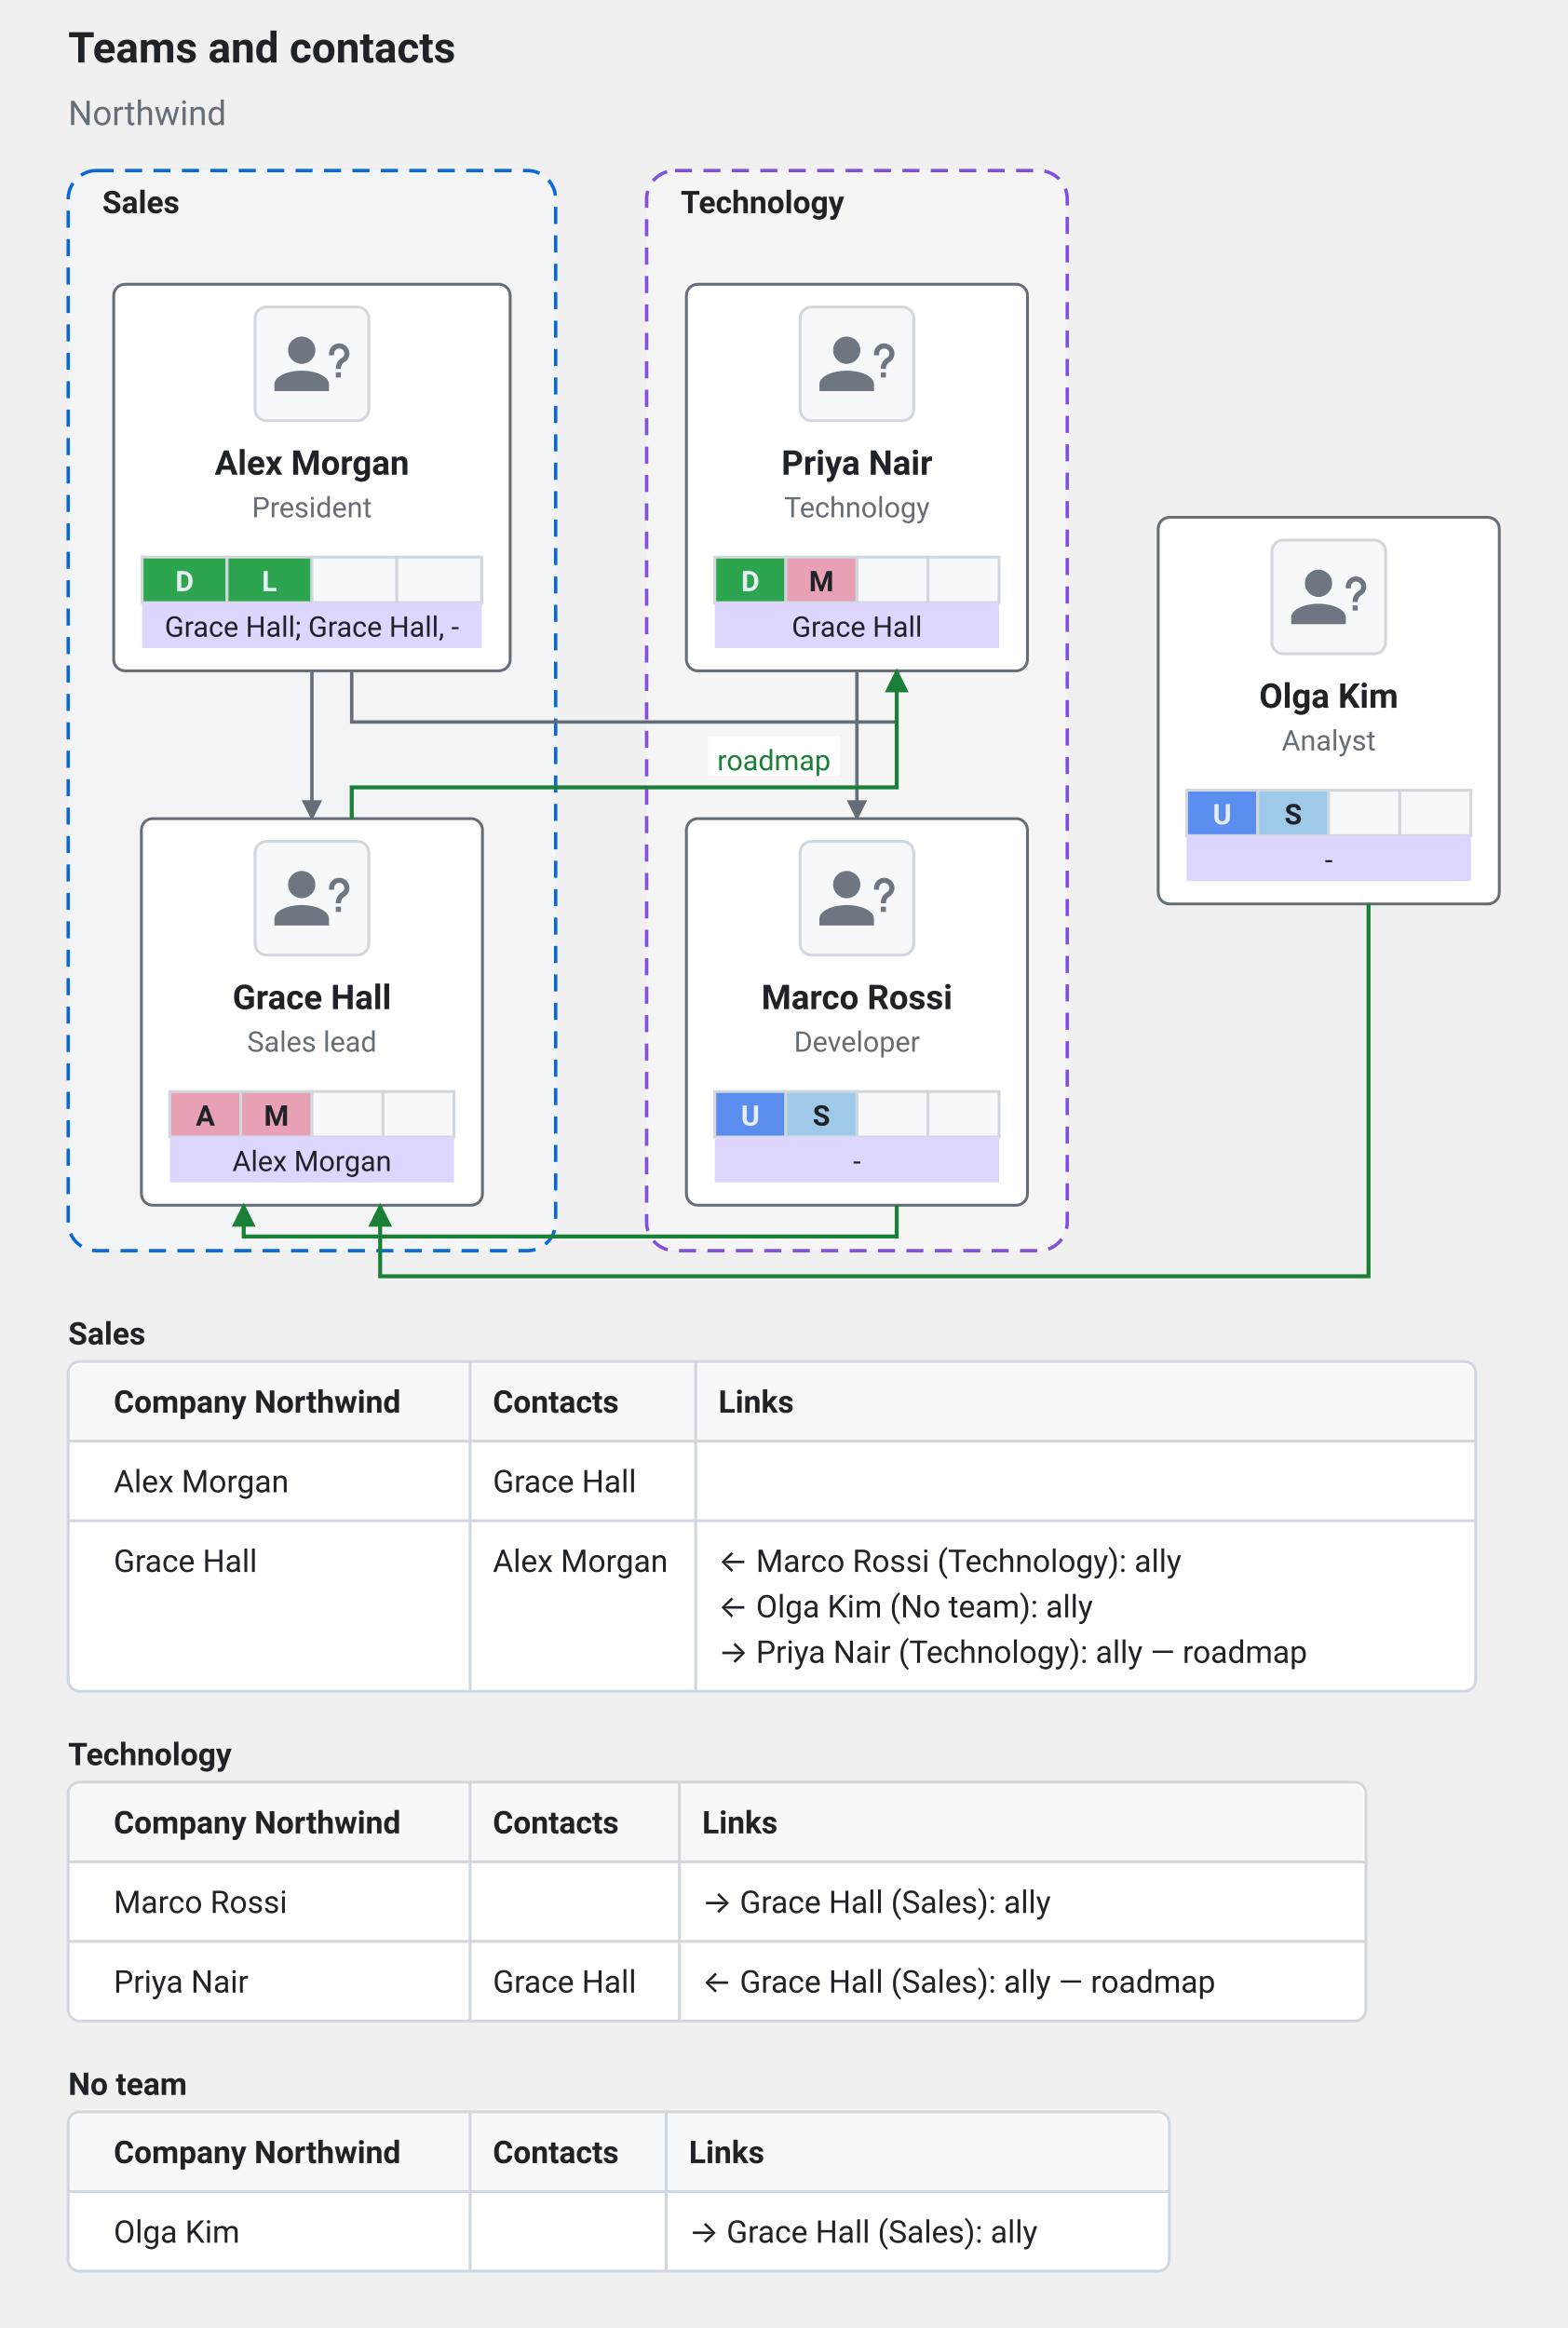
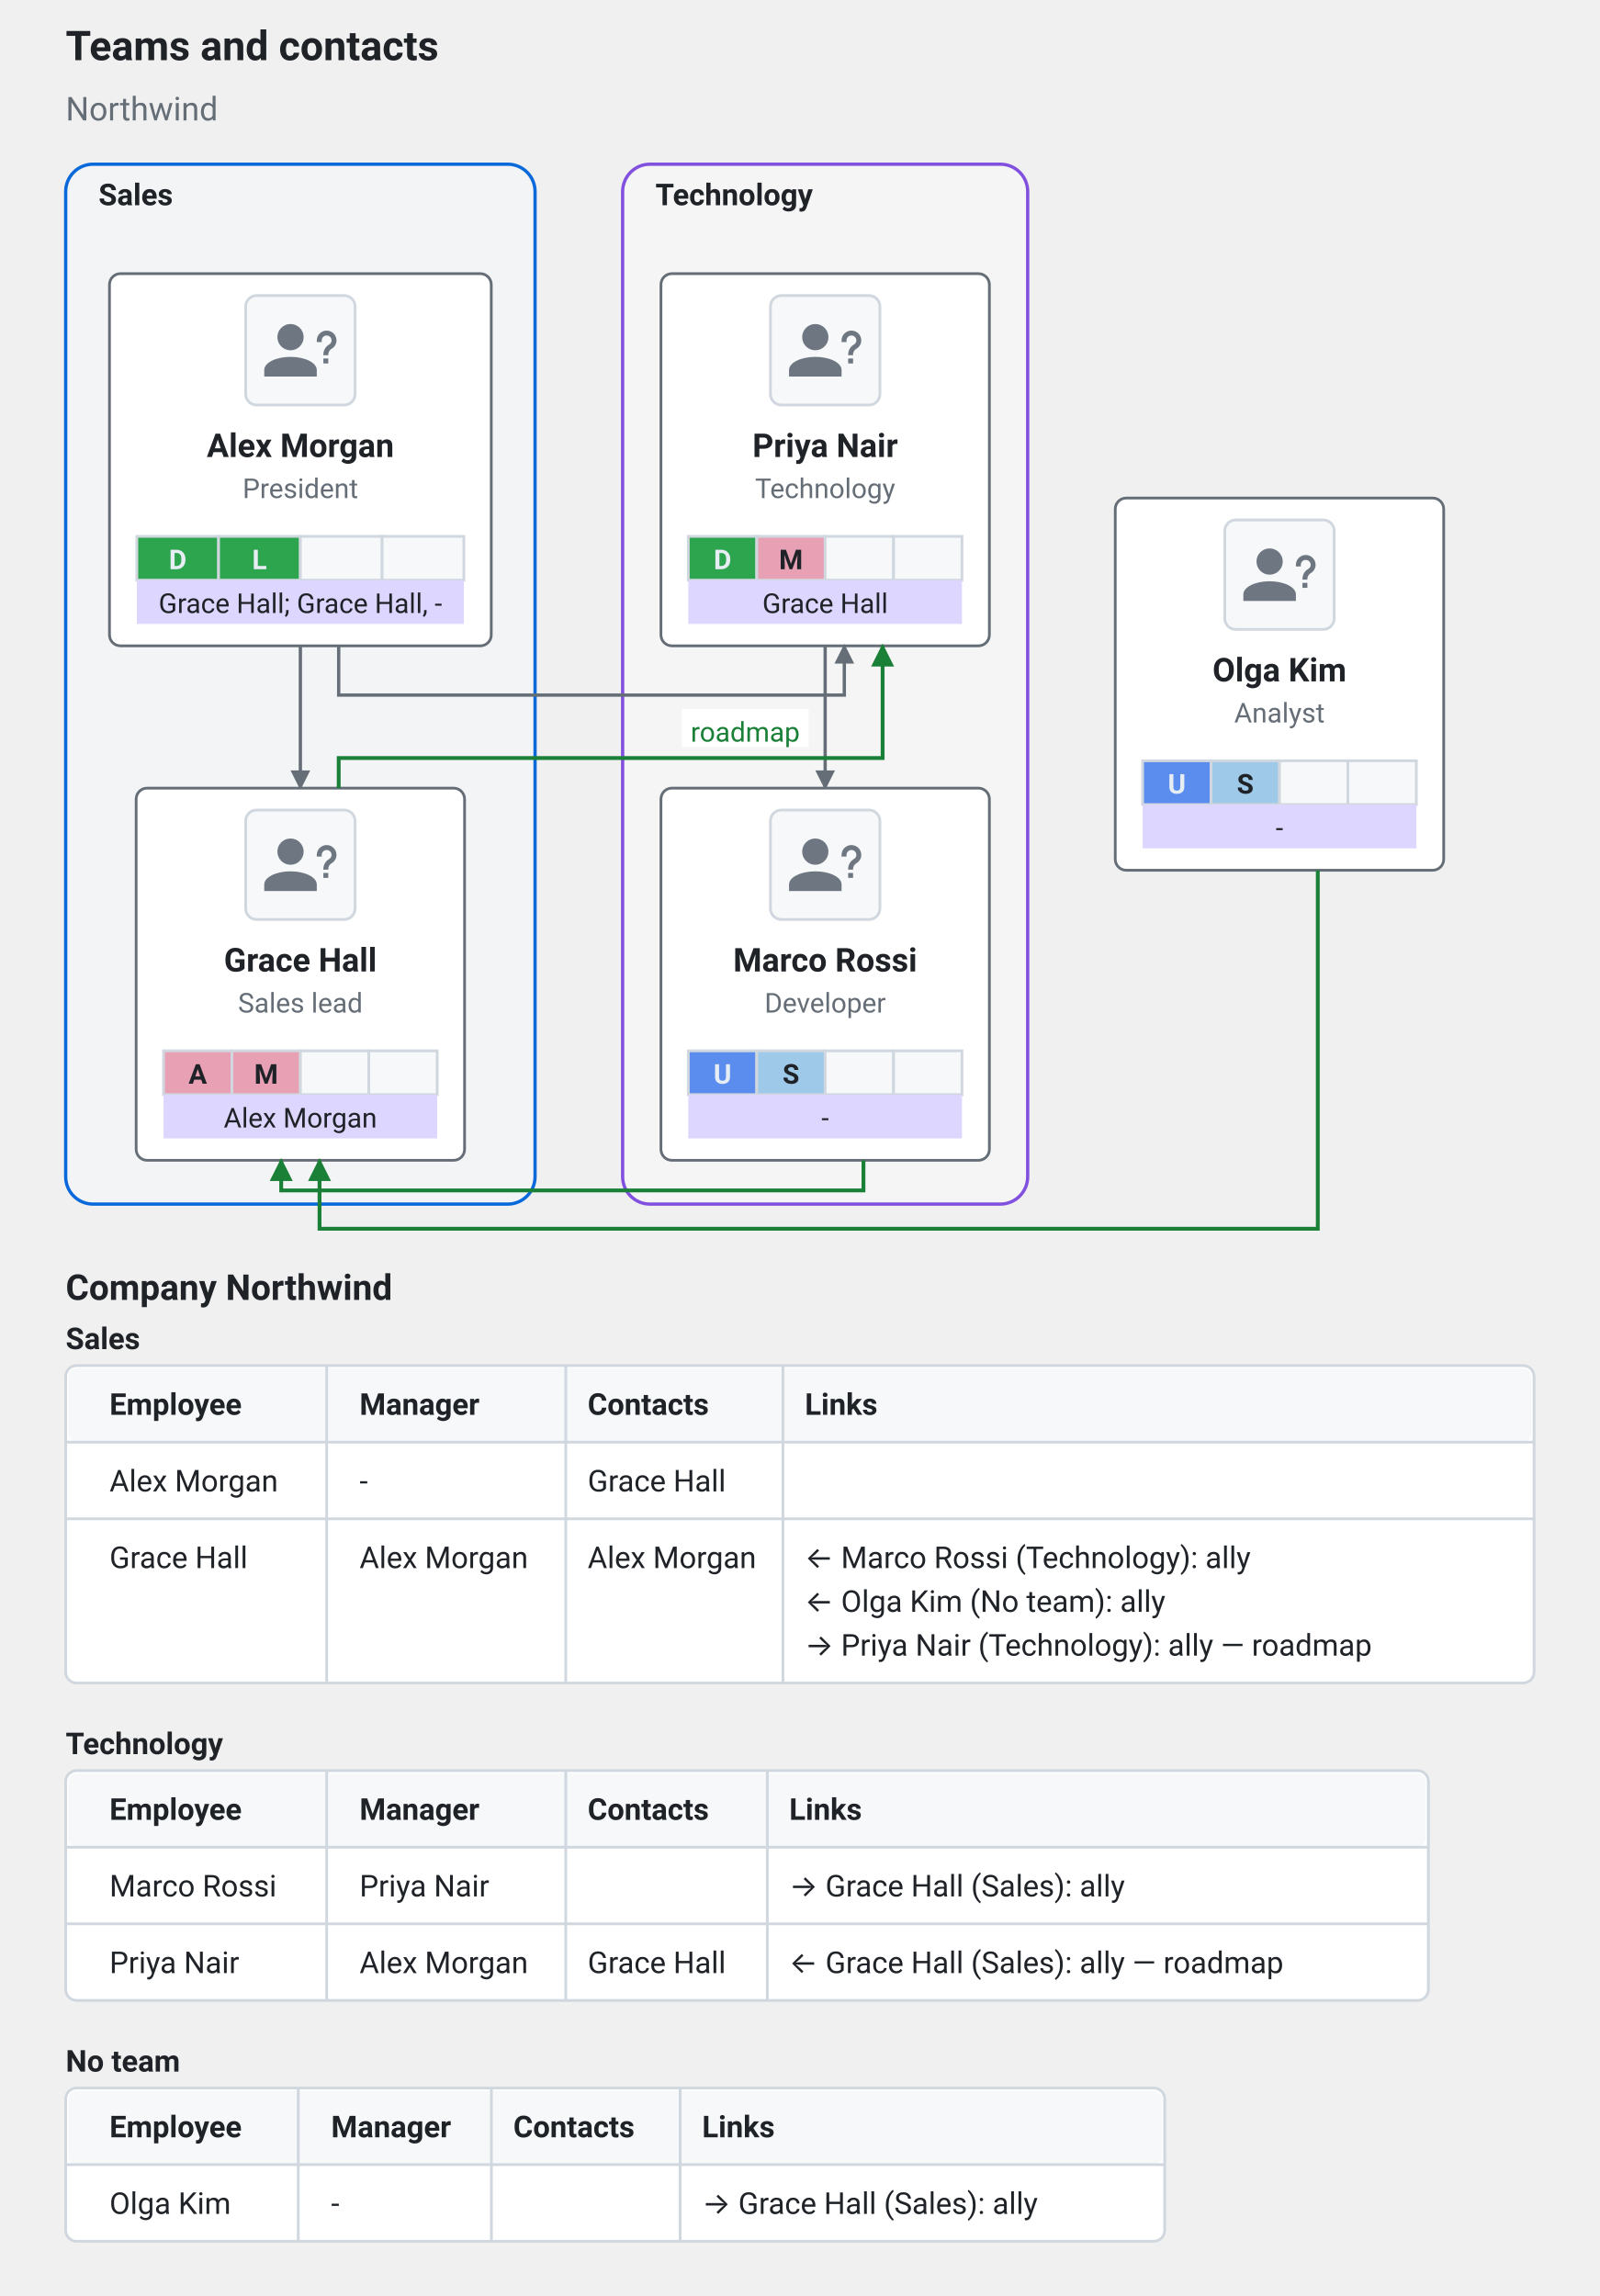
- <svg xmlns="http://www.w3.org/2000/svg" viewBox="0 0 551.5 819" width="551.5" height="819" role="img" font-family="system-ui, -apple-system, &quot;Segoe UI&quot;, Roboto, sans-serif">
+ <svg xmlns="http://www.w3.org/2000/svg" viewBox="0 0 584.52 839" width="584.52" height="839" role="img" font-family="system-ui, -apple-system, &quot;Segoe UI&quot;, Roboto, sans-serif">
  <text x="24" y="22" fill="#1f2328" font-size="15" text-anchor="start" font-weight="700">Teams and contacts</text>
  <text x="24" y="44" fill="#656d76" font-size="12" text-anchor="start">Northwind</text>
-   <text x="24" y="473" fill="#1f2328" font-size="11" text-anchor="start" font-weight="700" data-comms-team="powermap">Sales</text>
-   <rect x="24" y="479" width="495.2" height="116" fill="#ffffff" stroke="#d0d7de" stroke-width="1" rx="4" data-comms="powermap" />
-   <rect x="25" y="480" width="493.2" height="27" fill="#f6f8fa" rx="3" data-comms-header="powermap" />
-   <text x="40" y="497" fill="#1f2328" font-size="11" text-anchor="start" font-weight="700">Company Northwind</text>
-   <text x="173.4" y="497" fill="#1f2328" font-size="11" text-anchor="start" font-weight="700">Contacts</text>
-   <text x="252.76" y="497" fill="#1f2328" font-size="11" text-anchor="start" font-weight="700">Links</text>
-   <line x1="165.4" y1="479" x2="165.4" y2="595" stroke="#d0d7de" stroke-width="1" />
-   <line x1="244.76" y1="479" x2="244.76" y2="595" stroke="#d0d7de" stroke-width="1" />
-   <line x1="24" y1="507" x2="519.2" y2="507" stroke="#d0d7de" stroke-width="1" />
-   <text x="40" y="525" fill="#1f2328" font-size="11" text-anchor="start">Alex Morgan</text>
-   <text x="173.4" y="525" fill="#1f2328" font-size="11" text-anchor="start">Grace Hall</text>
-   <line x1="24" y1="535" x2="519.2" y2="535" stroke="#d0d7de" stroke-width="1" />
-   <text x="40" y="553" fill="#1f2328" font-size="11" text-anchor="start">Grace Hall</text>
-   <text x="173.4" y="553" fill="#1f2328" font-size="11" text-anchor="start">Alex Morgan</text>
-   <text x="252.76" y="553" fill="#1f2328" font-size="11" text-anchor="start">← Marco Rossi (Technology): ally</text>
-   <text x="252.76" y="569" fill="#1f2328" font-size="11" text-anchor="start">← Olga Kim (No team): ally</text>
-   <text x="252.76" y="585" fill="#1f2328" font-size="11" text-anchor="start">→ Priya Nair (Technology): ally — roadmap</text>
-   <text x="24" y="621" fill="#1f2328" font-size="11" text-anchor="start" font-weight="700" data-comms-team="powermap">Technology</text>
-   <rect x="24" y="627" width="456.59" height="84" fill="#ffffff" stroke="#d0d7de" stroke-width="1" rx="4" data-comms="powermap" />
-   <rect x="25" y="628" width="454.59" height="27" fill="#f6f8fa" rx="3" data-comms-header="powermap" />
-   <text x="40" y="645" fill="#1f2328" font-size="11" text-anchor="start" font-weight="700">Company Northwind</text>
-   <text x="173.4" y="645" fill="#1f2328" font-size="11" text-anchor="start" font-weight="700">Contacts</text>
-   <text x="247.04" y="645" fill="#1f2328" font-size="11" text-anchor="start" font-weight="700">Links</text>
-   <line x1="165.4" y1="627" x2="165.4" y2="711" stroke="#d0d7de" stroke-width="1" />
-   <line x1="239.04" y1="627" x2="239.04" y2="711" stroke="#d0d7de" stroke-width="1" />
-   <line x1="24" y1="655" x2="480.59" y2="655" stroke="#d0d7de" stroke-width="1" />
-   <text x="40" y="673" fill="#1f2328" font-size="11" text-anchor="start">Marco Rossi</text>
-   <text x="247.04" y="673" fill="#1f2328" font-size="11" text-anchor="start">→ Grace Hall (Sales): ally</text>
-   <line x1="24" y1="683" x2="480.59" y2="683" stroke="#d0d7de" stroke-width="1" />
-   <text x="40" y="701" fill="#1f2328" font-size="11" text-anchor="start">Priya Nair</text>
-   <text x="173.4" y="701" fill="#1f2328" font-size="11" text-anchor="start">Grace Hall</text>
-   <text x="247.04" y="701" fill="#1f2328" font-size="11" text-anchor="start">← Grace Hall (Sales): ally — roadmap</text>
-   <text x="24" y="737" fill="#1f2328" font-size="11" text-anchor="start" font-weight="700" data-comms-team="powermap">No team</text>
-   <rect x="24" y="743" width="387.41" height="56" fill="#ffffff" stroke="#d0d7de" stroke-width="1" rx="4" data-comms="powermap" />
-   <rect x="25" y="744" width="385.41" height="27" fill="#f6f8fa" rx="3" data-comms-header="powermap" />
-   <text x="40" y="761" fill="#1f2328" font-size="11" text-anchor="start" font-weight="700">Company Northwind</text>
-   <text x="173.4" y="761" fill="#1f2328" font-size="11" text-anchor="start" font-weight="700">Contacts</text>
-   <text x="242.38" y="761" fill="#1f2328" font-size="11" text-anchor="start" font-weight="700">Links</text>
-   <line x1="165.4" y1="743" x2="165.4" y2="799" stroke="#d0d7de" stroke-width="1" />
-   <line x1="234.38" y1="743" x2="234.38" y2="799" stroke="#d0d7de" stroke-width="1" />
-   <line x1="24" y1="771" x2="411.41" y2="771" stroke="#d0d7de" stroke-width="1" />
-   <text x="40" y="789" fill="#1f2328" font-size="11" text-anchor="start">Olga Kim</text>
-   <text x="242.38" y="789" fill="#1f2328" font-size="11" text-anchor="start">→ Grace Hall (Sales): ally</text>
+   <text x="24" y="475" fill="#1f2328" font-size="13" text-anchor="start" font-weight="700" data-comms-title="powermap">Company Northwind</text>
+   <text x="24" y="493" fill="#1f2328" font-size="11" text-anchor="start" font-weight="700" data-comms-team="powermap">Sales</text>
+   <rect x="24" y="499" width="536.52" height="116" fill="#ffffff" stroke="#d0d7de" stroke-width="1" rx="4" data-comms="powermap" />
+   <rect x="25" y="500" width="534.52" height="27" fill="#f6f8fa" rx="3" data-comms-header="powermap" />
+   <text x="40" y="517" fill="#1f2328" font-size="11" text-anchor="start" font-weight="700">Employee</text>
+   <text x="131.36" y="517" fill="#1f2328" font-size="11" text-anchor="start" font-weight="700">Manager</text>
+   <text x="214.72" y="517" fill="#1f2328" font-size="11" text-anchor="start" font-weight="700">Contacts</text>
+   <text x="294.08" y="517" fill="#1f2328" font-size="11" text-anchor="start" font-weight="700">Links</text>
+   <line x1="119.36" y1="499" x2="119.36" y2="615" stroke="#d0d7de" stroke-width="1" />
+   <line x1="206.72" y1="499" x2="206.72" y2="615" stroke="#d0d7de" stroke-width="1" />
+   <line x1="286.08" y1="499" x2="286.08" y2="615" stroke="#d0d7de" stroke-width="1" />
+   <line x1="24" y1="527" x2="560.52" y2="527" stroke="#d0d7de" stroke-width="1" />
+   <text x="40" y="545" fill="#1f2328" font-size="11" text-anchor="start">Alex Morgan</text>
+   <text x="131.36" y="545" fill="#1f2328" font-size="11" text-anchor="start">-</text>
+   <text x="214.72" y="545" fill="#1f2328" font-size="11" text-anchor="start">Grace Hall</text>
+   <line x1="24" y1="555" x2="560.52" y2="555" stroke="#d0d7de" stroke-width="1" />
+   <text x="40" y="573" fill="#1f2328" font-size="11" text-anchor="start">Grace Hall</text>
+   <text x="131.36" y="573" fill="#1f2328" font-size="11" text-anchor="start">Alex Morgan</text>
+   <text x="214.72" y="573" fill="#1f2328" font-size="11" text-anchor="start">Alex Morgan</text>
+   <text x="294.08" y="573" fill="#1f2328" font-size="11" text-anchor="start">← Marco Rossi (Technology): ally</text>
+   <text x="294.08" y="589" fill="#1f2328" font-size="11" text-anchor="start">← Olga Kim (No team): ally</text>
+   <text x="294.08" y="605" fill="#1f2328" font-size="11" text-anchor="start">→ Priya Nair (Technology): ally — roadmap</text>
+   <text x="24" y="641" fill="#1f2328" font-size="11" text-anchor="start" font-weight="700" data-comms-team="powermap">Technology</text>
+   <rect x="24" y="647" width="497.91" height="84" fill="#ffffff" stroke="#d0d7de" stroke-width="1" rx="4" data-comms="powermap" />
+   <rect x="25" y="648" width="495.91" height="27" fill="#f6f8fa" rx="3" data-comms-header="powermap" />
+   <text x="40" y="665" fill="#1f2328" font-size="11" text-anchor="start" font-weight="700">Employee</text>
+   <text x="131.36" y="665" fill="#1f2328" font-size="11" text-anchor="start" font-weight="700">Manager</text>
+   <text x="214.72" y="665" fill="#1f2328" font-size="11" text-anchor="start" font-weight="700">Contacts</text>
+   <text x="288.36" y="665" fill="#1f2328" font-size="11" text-anchor="start" font-weight="700">Links</text>
+   <line x1="119.36" y1="647" x2="119.36" y2="731" stroke="#d0d7de" stroke-width="1" />
+   <line x1="206.72" y1="647" x2="206.72" y2="731" stroke="#d0d7de" stroke-width="1" />
+   <line x1="280.36" y1="647" x2="280.36" y2="731" stroke="#d0d7de" stroke-width="1" />
+   <line x1="24" y1="675" x2="521.91" y2="675" stroke="#d0d7de" stroke-width="1" />
+   <text x="40" y="693" fill="#1f2328" font-size="11" text-anchor="start">Marco Rossi</text>
+   <text x="131.36" y="693" fill="#1f2328" font-size="11" text-anchor="start">Priya Nair</text>
+   <text x="288.36" y="693" fill="#1f2328" font-size="11" text-anchor="start">→ Grace Hall (Sales): ally</text>
+   <line x1="24" y1="703" x2="521.91" y2="703" stroke="#d0d7de" stroke-width="1" />
+   <text x="40" y="721" fill="#1f2328" font-size="11" text-anchor="start">Priya Nair</text>
+   <text x="131.36" y="721" fill="#1f2328" font-size="11" text-anchor="start">Alex Morgan</text>
+   <text x="214.72" y="721" fill="#1f2328" font-size="11" text-anchor="start">Grace Hall</text>
+   <text x="288.36" y="721" fill="#1f2328" font-size="11" text-anchor="start">← Grace Hall (Sales): ally — roadmap</text>
+   <text x="24" y="757" fill="#1f2328" font-size="11" text-anchor="start" font-weight="700" data-comms-team="powermap">No team</text>
+   <rect x="24" y="763" width="401.56" height="56" fill="#ffffff" stroke="#d0d7de" stroke-width="1" rx="4" data-comms="powermap" />
+   <rect x="25" y="764" width="399.56" height="27" fill="#f6f8fa" rx="3" data-comms-header="powermap" />
+   <text x="40" y="781" fill="#1f2328" font-size="11" text-anchor="start" font-weight="700">Employee</text>
+   <text x="120.98" y="781" fill="#1f2328" font-size="11" text-anchor="start" font-weight="700">Manager</text>
+   <text x="187.55" y="781" fill="#1f2328" font-size="11" text-anchor="start" font-weight="700">Contacts</text>
+   <text x="256.52" y="781" fill="#1f2328" font-size="11" text-anchor="start" font-weight="700">Links</text>
+   <line x1="108.98" y1="763" x2="108.98" y2="819" stroke="#d0d7de" stroke-width="1" />
+   <line x1="179.55" y1="763" x2="179.55" y2="819" stroke="#d0d7de" stroke-width="1" />
+   <line x1="248.52" y1="763" x2="248.52" y2="819" stroke="#d0d7de" stroke-width="1" />
+   <line x1="24" y1="791" x2="425.56" y2="791" stroke="#d0d7de" stroke-width="1" />
+   <text x="40" y="809" fill="#1f2328" font-size="11" text-anchor="start">Olga Kim</text>
+   <text x="120.98" y="809" fill="#1f2328" font-size="11" text-anchor="start">-</text>
+   <text x="256.52" y="809" fill="#1f2328" font-size="11" text-anchor="start">→ Grace Hall (Sales): ally</text>
  <defs>
    <marker id="ext-pm-report" viewBox="0 0 10 10" refX="9" refY="5" markerWidth="6" markerHeight="6" orient="auto-start-reverse">
      <path d="M 0 0 L 10 5 L 0 10 z" fill="#656d76" />
    </marker>
  </defs>
-   <rect x="24" y="60" width="171.5" height="380" rx="10" ry="10" fill="#f6f8fa" fill-opacity="0.55" stroke="#0969da" stroke-width="1.2" stroke-dasharray="6 4" data-team="powermap" data-team-id="sales" />
+   <rect x="24" y="60" width="171.5" height="380" rx="10" ry="10" fill="#f6f8fa" fill-opacity="0.55" stroke="#0969da" stroke-width="1.2" data-team="powermap" data-team-id="sales" />
  <text x="36" y="75" fill="#1f2328" font-size="11" text-anchor="start" font-weight="600" data-team-label="1">Sales</text>
-   <rect x="227.5" y="60" width="148" height="380" rx="10" ry="10" fill="#ffffff" fill-opacity="0.35" stroke="#8250df" stroke-width="1.2" stroke-dasharray="6 4" data-team="powermap" data-team-id="tech" />
+   <rect x="227.5" y="60" width="148" height="380" rx="10" ry="10" fill="#ffffff" fill-opacity="0.35" stroke="#8250df" stroke-width="1.2" data-team="powermap" data-team-id="tech" />
  <text x="239.5" y="75" fill="#1f2328" font-size="11" text-anchor="start" font-weight="600" data-team-label="1">Technology</text>
  <path d="M 109.75 236 L 109.75 262 L 109.75 262 L 109.75 288" fill="none" stroke="#656d76" stroke-width="1.2" marker-end="url(#ext-pm-report)" />
  <path d="M 301.5 236 L 301.5 262 L 301.5 262 L 301.5 288" fill="none" stroke="#656d76" stroke-width="1.2" marker-end="url(#ext-pm-report)" />
  <rect x="40" y="100" width="139.5" height="136" fill="#ffffff" stroke="#656d76" stroke-width="1" rx="4" />
  <rect x="89.75" y="108" width="40" height="40" fill="#f6f8fa" stroke="#d0d7de" stroke-width="1" rx="4" />
  <g data-avatar="?" transform="translate(95.35 113.6) scale(1.2)">
    <path d="M13 8a4 4 0 0 1-4 4a4 4 0 0 1-4-4a4 4 0 0 1 4-4a4 4 0 0 1 4 4m4 10v2H1v-2c0-2.21 3.58-4 8-4s8 1.79 8 4m3.5-3.5V16H19v-1.5zm-2-5H17V9a3 3 0 0 1 3-3a3 3 0 0 1 3 3c0 .97-.5 1.88-1.29 2.41l-.3.19c-.57.4-.91 1.01-.91 1.7v.2H19v-.2c0-1.19.6-2.3 1.59-2.95l.29-.19c.39-.26.62-.69.62-1.16A1.5 1.5 0 0 0 20 7.5A1.5 1.5 0 0 0 18.5 9z" fill="#6e7781" />
  </g>
  <text x="109.75" y="167" fill="#1f2328" font-size="12" text-anchor="middle" font-weight="700">Alex Morgan</text>
  <text x="109.75" y="182" fill="#656d76" font-size="10" text-anchor="middle">President</text>
  <rect x="50" y="196" width="29.87" height="16" fill="#2da44e" stroke="#d0d7de" />
  <text x="64.94" y="208" fill="#e6edf3" font-size="10" text-anchor="middle" font-weight="700">D</text>
  <rect x="79.87" y="196" width="29.87" height="16" fill="#2da44e" stroke="#d0d7de" />
  <text x="94.81" y="208" fill="#e6edf3" font-size="10" text-anchor="middle" font-weight="700">L</text>
  <rect x="109.75" y="196" width="29.87" height="16" fill="#f6f8fa" stroke="#d0d7de" />
  <rect x="139.62" y="196" width="29.87" height="16" fill="#f6f8fa" stroke="#d0d7de" />
  <rect x="50" y="212" width="119.5" height="16" fill="#ddd6fe" />
  <text x="109.75" y="224" fill="#1f2328" font-size="10" text-anchor="middle">Grace Hall; Grace Hall, -</text>
  <rect x="49.75" y="288" width="120" height="136" fill="#ffffff" stroke="#656d76" stroke-width="1" rx="4" />
  <rect x="89.75" y="296" width="40" height="40" fill="#f6f8fa" stroke="#d0d7de" stroke-width="1" rx="4" />
  <g data-avatar="?" transform="translate(95.35 301.6) scale(1.2)">
    <path d="M13 8a4 4 0 0 1-4 4a4 4 0 0 1-4-4a4 4 0 0 1 4-4a4 4 0 0 1 4 4m4 10v2H1v-2c0-2.21 3.58-4 8-4s8 1.79 8 4m3.5-3.5V16H19v-1.5zm-2-5H17V9a3 3 0 0 1 3-3a3 3 0 0 1 3 3c0 .97-.5 1.88-1.29 2.41l-.3.19c-.57.4-.91 1.01-.91 1.7v.2H19v-.2c0-1.19.6-2.3 1.59-2.95l.29-.19c.39-.26.62-.69.62-1.16A1.5 1.5 0 0 0 20 7.5A1.5 1.5 0 0 0 18.5 9z" fill="#6e7781" />
  </g>
  <text x="109.75" y="355" fill="#1f2328" font-size="12" text-anchor="middle" font-weight="700">Grace Hall</text>
  <text x="109.75" y="370" fill="#656d76" font-size="10" text-anchor="middle">Sales lead</text>
  <rect x="59.75" y="384" width="25" height="16" fill="#e7a0b4" stroke="#d0d7de" />
  <text x="72.25" y="396" fill="#1f2328" font-size="10" text-anchor="middle" font-weight="700">A</text>
  <rect x="84.75" y="384" width="25" height="16" fill="#e7a0b4" stroke="#d0d7de" />
  <text x="97.25" y="396" fill="#1f2328" font-size="10" text-anchor="middle" font-weight="700">M</text>
  <rect x="109.75" y="384" width="25" height="16" fill="#f6f8fa" stroke="#d0d7de" />
  <rect x="134.75" y="384" width="25" height="16" fill="#f6f8fa" stroke="#d0d7de" />
  <rect x="59.75" y="400" width="100" height="16" fill="#ddd6fe" />
  <text x="109.75" y="412" fill="#1f2328" font-size="10" text-anchor="middle">Alex Morgan</text>
  <rect x="241.5" y="100" width="120" height="136" fill="#ffffff" stroke="#656d76" stroke-width="1" rx="4" />
  <rect x="281.5" y="108" width="40" height="40" fill="#f6f8fa" stroke="#d0d7de" stroke-width="1" rx="4" />
  <g data-avatar="?" transform="translate(287.1 113.6) scale(1.2)">
    <path d="M13 8a4 4 0 0 1-4 4a4 4 0 0 1-4-4a4 4 0 0 1 4-4a4 4 0 0 1 4 4m4 10v2H1v-2c0-2.21 3.58-4 8-4s8 1.79 8 4m3.5-3.5V16H19v-1.5zm-2-5H17V9a3 3 0 0 1 3-3a3 3 0 0 1 3 3c0 .97-.5 1.88-1.29 2.41l-.3.19c-.57.4-.91 1.01-.91 1.7v.2H19v-.2c0-1.19.6-2.3 1.59-2.95l.29-.19c.39-.26.62-.69.62-1.16A1.5 1.5 0 0 0 20 7.5A1.5 1.5 0 0 0 18.5 9z" fill="#6e7781" />
  </g>
  <text x="301.5" y="167" fill="#1f2328" font-size="12" text-anchor="middle" font-weight="700">Priya Nair</text>
  <text x="301.5" y="182" fill="#656d76" font-size="10" text-anchor="middle">Technology</text>
  <rect x="251.5" y="196" width="25" height="16" fill="#2da44e" stroke="#d0d7de" />
  <text x="264" y="208" fill="#e6edf3" font-size="10" text-anchor="middle" font-weight="700">D</text>
  <rect x="276.5" y="196" width="25" height="16" fill="#e7a0b4" stroke="#d0d7de" />
  <text x="289" y="208" fill="#1f2328" font-size="10" text-anchor="middle" font-weight="700">M</text>
  <rect x="301.5" y="196" width="25" height="16" fill="#f6f8fa" stroke="#d0d7de" />
  <rect x="326.5" y="196" width="25" height="16" fill="#f6f8fa" stroke="#d0d7de" />
  <rect x="251.5" y="212" width="100" height="16" fill="#ddd6fe" />
  <text x="301.5" y="224" fill="#1f2328" font-size="10" text-anchor="middle">Grace Hall</text>
  <rect x="241.5" y="288" width="120" height="136" fill="#ffffff" stroke="#656d76" stroke-width="1" rx="4" />
  <rect x="281.5" y="296" width="40" height="40" fill="#f6f8fa" stroke="#d0d7de" stroke-width="1" rx="4" />
  <g data-avatar="?" transform="translate(287.1 301.6) scale(1.2)">
    <path d="M13 8a4 4 0 0 1-4 4a4 4 0 0 1-4-4a4 4 0 0 1 4-4a4 4 0 0 1 4 4m4 10v2H1v-2c0-2.21 3.58-4 8-4s8 1.79 8 4m3.5-3.5V16H19v-1.5zm-2-5H17V9a3 3 0 0 1 3-3a3 3 0 0 1 3 3c0 .97-.5 1.88-1.29 2.41l-.3.19c-.57.4-.91 1.01-.91 1.7v.2H19v-.2c0-1.19.6-2.3 1.59-2.95l.29-.19c.39-.26.62-.69.62-1.16A1.5 1.5 0 0 0 20 7.5A1.5 1.5 0 0 0 18.5 9z" fill="#6e7781" />
  </g>
  <text x="301.5" y="355" fill="#1f2328" font-size="12" text-anchor="middle" font-weight="700">Marco Rossi</text>
  <text x="301.5" y="370" fill="#656d76" font-size="10" text-anchor="middle">Developer</text>
  <rect x="251.5" y="384" width="25" height="16" fill="#5b8def" stroke="#d0d7de" />
  <text x="264" y="396" fill="#e6edf3" font-size="10" text-anchor="middle" font-weight="700">U</text>
  <rect x="276.5" y="384" width="25" height="16" fill="#9ec9e8" stroke="#d0d7de" />
  <text x="289" y="396" fill="#1f2328" font-size="10" text-anchor="middle" font-weight="700">S</text>
  <rect x="301.5" y="384" width="25" height="16" fill="#f6f8fa" stroke="#d0d7de" />
  <rect x="326.5" y="384" width="25" height="16" fill="#f6f8fa" stroke="#d0d7de" />
  <rect x="251.5" y="400" width="100" height="16" fill="#ddd6fe" />
  <text x="301.5" y="412" fill="#1f2328" font-size="10" text-anchor="middle">-</text>
  <rect x="407.5" y="182" width="120" height="136" fill="#ffffff" stroke="#656d76" stroke-width="1" rx="4" />
  <rect x="447.5" y="190" width="40" height="40" fill="#f6f8fa" stroke="#d0d7de" stroke-width="1" rx="4" />
  <g data-avatar="?" transform="translate(453.1 195.6) scale(1.2)">
    <path d="M13 8a4 4 0 0 1-4 4a4 4 0 0 1-4-4a4 4 0 0 1 4-4a4 4 0 0 1 4 4m4 10v2H1v-2c0-2.21 3.58-4 8-4s8 1.79 8 4m3.5-3.5V16H19v-1.5zm-2-5H17V9a3 3 0 0 1 3-3a3 3 0 0 1 3 3c0 .97-.5 1.88-1.29 2.41l-.3.19c-.57.4-.91 1.01-.91 1.7v.2H19v-.2c0-1.19.6-2.3 1.59-2.95l.29-.19c.39-.26.62-.69.62-1.16A1.5 1.5 0 0 0 20 7.5A1.5 1.5 0 0 0 18.5 9z" fill="#6e7781" />
  </g>
  <text x="467.5" y="249" fill="#1f2328" font-size="12" text-anchor="middle" font-weight="700">Olga Kim</text>
  <text x="467.5" y="264" fill="#656d76" font-size="10" text-anchor="middle">Analyst</text>
  <rect x="417.5" y="278" width="25" height="16" fill="#5b8def" stroke="#d0d7de" />
  <text x="430" y="290" fill="#e6edf3" font-size="10" text-anchor="middle" font-weight="700">U</text>
  <rect x="442.5" y="278" width="25" height="16" fill="#9ec9e8" stroke="#d0d7de" />
  <text x="455" y="290" fill="#1f2328" font-size="10" text-anchor="middle" font-weight="700">S</text>
  <rect x="467.5" y="278" width="25" height="16" fill="#f6f8fa" stroke="#d0d7de" />
  <rect x="492.5" y="278" width="25" height="16" fill="#f6f8fa" stroke="#d0d7de" />
  <rect x="417.5" y="294" width="100" height="16" fill="#ddd6fe" />
  <text x="467.5" y="306" fill="#1f2328" font-size="10" text-anchor="middle">-</text>
  <defs>
    <marker id="ext-pm-link-0" viewBox="0 0 10 10" refX="9" refY="5" markerWidth="6" markerHeight="6" orient="auto-start-reverse">
      <path d="M 0 0 L 10 5 L 0 10 z" fill="#656d76" />
    </marker>
  </defs>
-   <path d="M 123.75 236 L 123.75 254 L 315.5 254 L 315.5 236" fill="none" stroke="#656d76" stroke-width="1.2" marker-end="url(#ext-pm-link-0)" />
+   <path d="M 123.75 236 L 123.75 254 L 308.5 254 L 308.5 236" fill="none" stroke="#656d76" stroke-width="1.2" marker-end="url(#ext-pm-link-0)" />
  <defs>
    <marker id="ext-pm-link-1" viewBox="0 0 10 10" refX="9" refY="5" markerWidth="6" markerHeight="6" orient="auto-start-reverse">
      <path d="M 0 0 L 10 5 L 0 10 z" fill="#1a7f37" />
    </marker>
  </defs>
-   <path d="M 123.75 288 L 123.75 277 L 315.5 277 L 315.5 236" fill="none" stroke="#1a7f37" stroke-width="1.4" marker-end="url(#ext-pm-link-1)" />
+   <path d="M 123.75 288 L 123.75 277 L 322.5 277 L 322.5 236" fill="none" stroke="#1a7f37" stroke-width="1.4" marker-end="url(#ext-pm-link-1)" />
  <defs>
    <marker id="ext-pm-link-2" viewBox="0 0 10 10" refX="9" refY="5" markerWidth="6" markerHeight="6" orient="auto-start-reverse">
      <path d="M 0 0 L 10 5 L 0 10 z" fill="#1a7f37" />
    </marker>
  </defs>
-   <path d="M 481.5 318 L 481.5 449 L 133.75 449 L 133.75 424" fill="none" stroke="#1a7f37" stroke-width="1.4" marker-end="url(#ext-pm-link-2)" />
+   <path d="M 481.5 318 L 481.5 449 L 116.75 449 L 116.75 424" fill="none" stroke="#1a7f37" stroke-width="1.4" marker-end="url(#ext-pm-link-2)" />
  <defs>
    <marker id="ext-pm-link-3" viewBox="0 0 10 10" refX="9" refY="5" markerWidth="6" markerHeight="6" orient="auto-start-reverse">
      <path d="M 0 0 L 10 5 L 0 10 z" fill="#1a7f37" />
    </marker>
  </defs>
-   <path d="M 315.5 424 L 315.5 435 L 85.75 435 L 85.75 424" fill="none" stroke="#1a7f37" stroke-width="1.4" marker-end="url(#ext-pm-link-3)" />
+   <path d="M 315.5 424 L 315.5 435 L 102.75 435 L 102.75 424" fill="none" stroke="#1a7f37" stroke-width="1.4" marker-end="url(#ext-pm-link-3)" />
  <rect x="249.1" y="259" width="46.4" height="14" fill="#ffffff" stroke="none" data-label-plate="1" />
  <text x="272.3" y="271" fill="#1a7f37" font-size="10" text-anchor="middle" data-edge-label="1">roadmap</text>
</svg>
